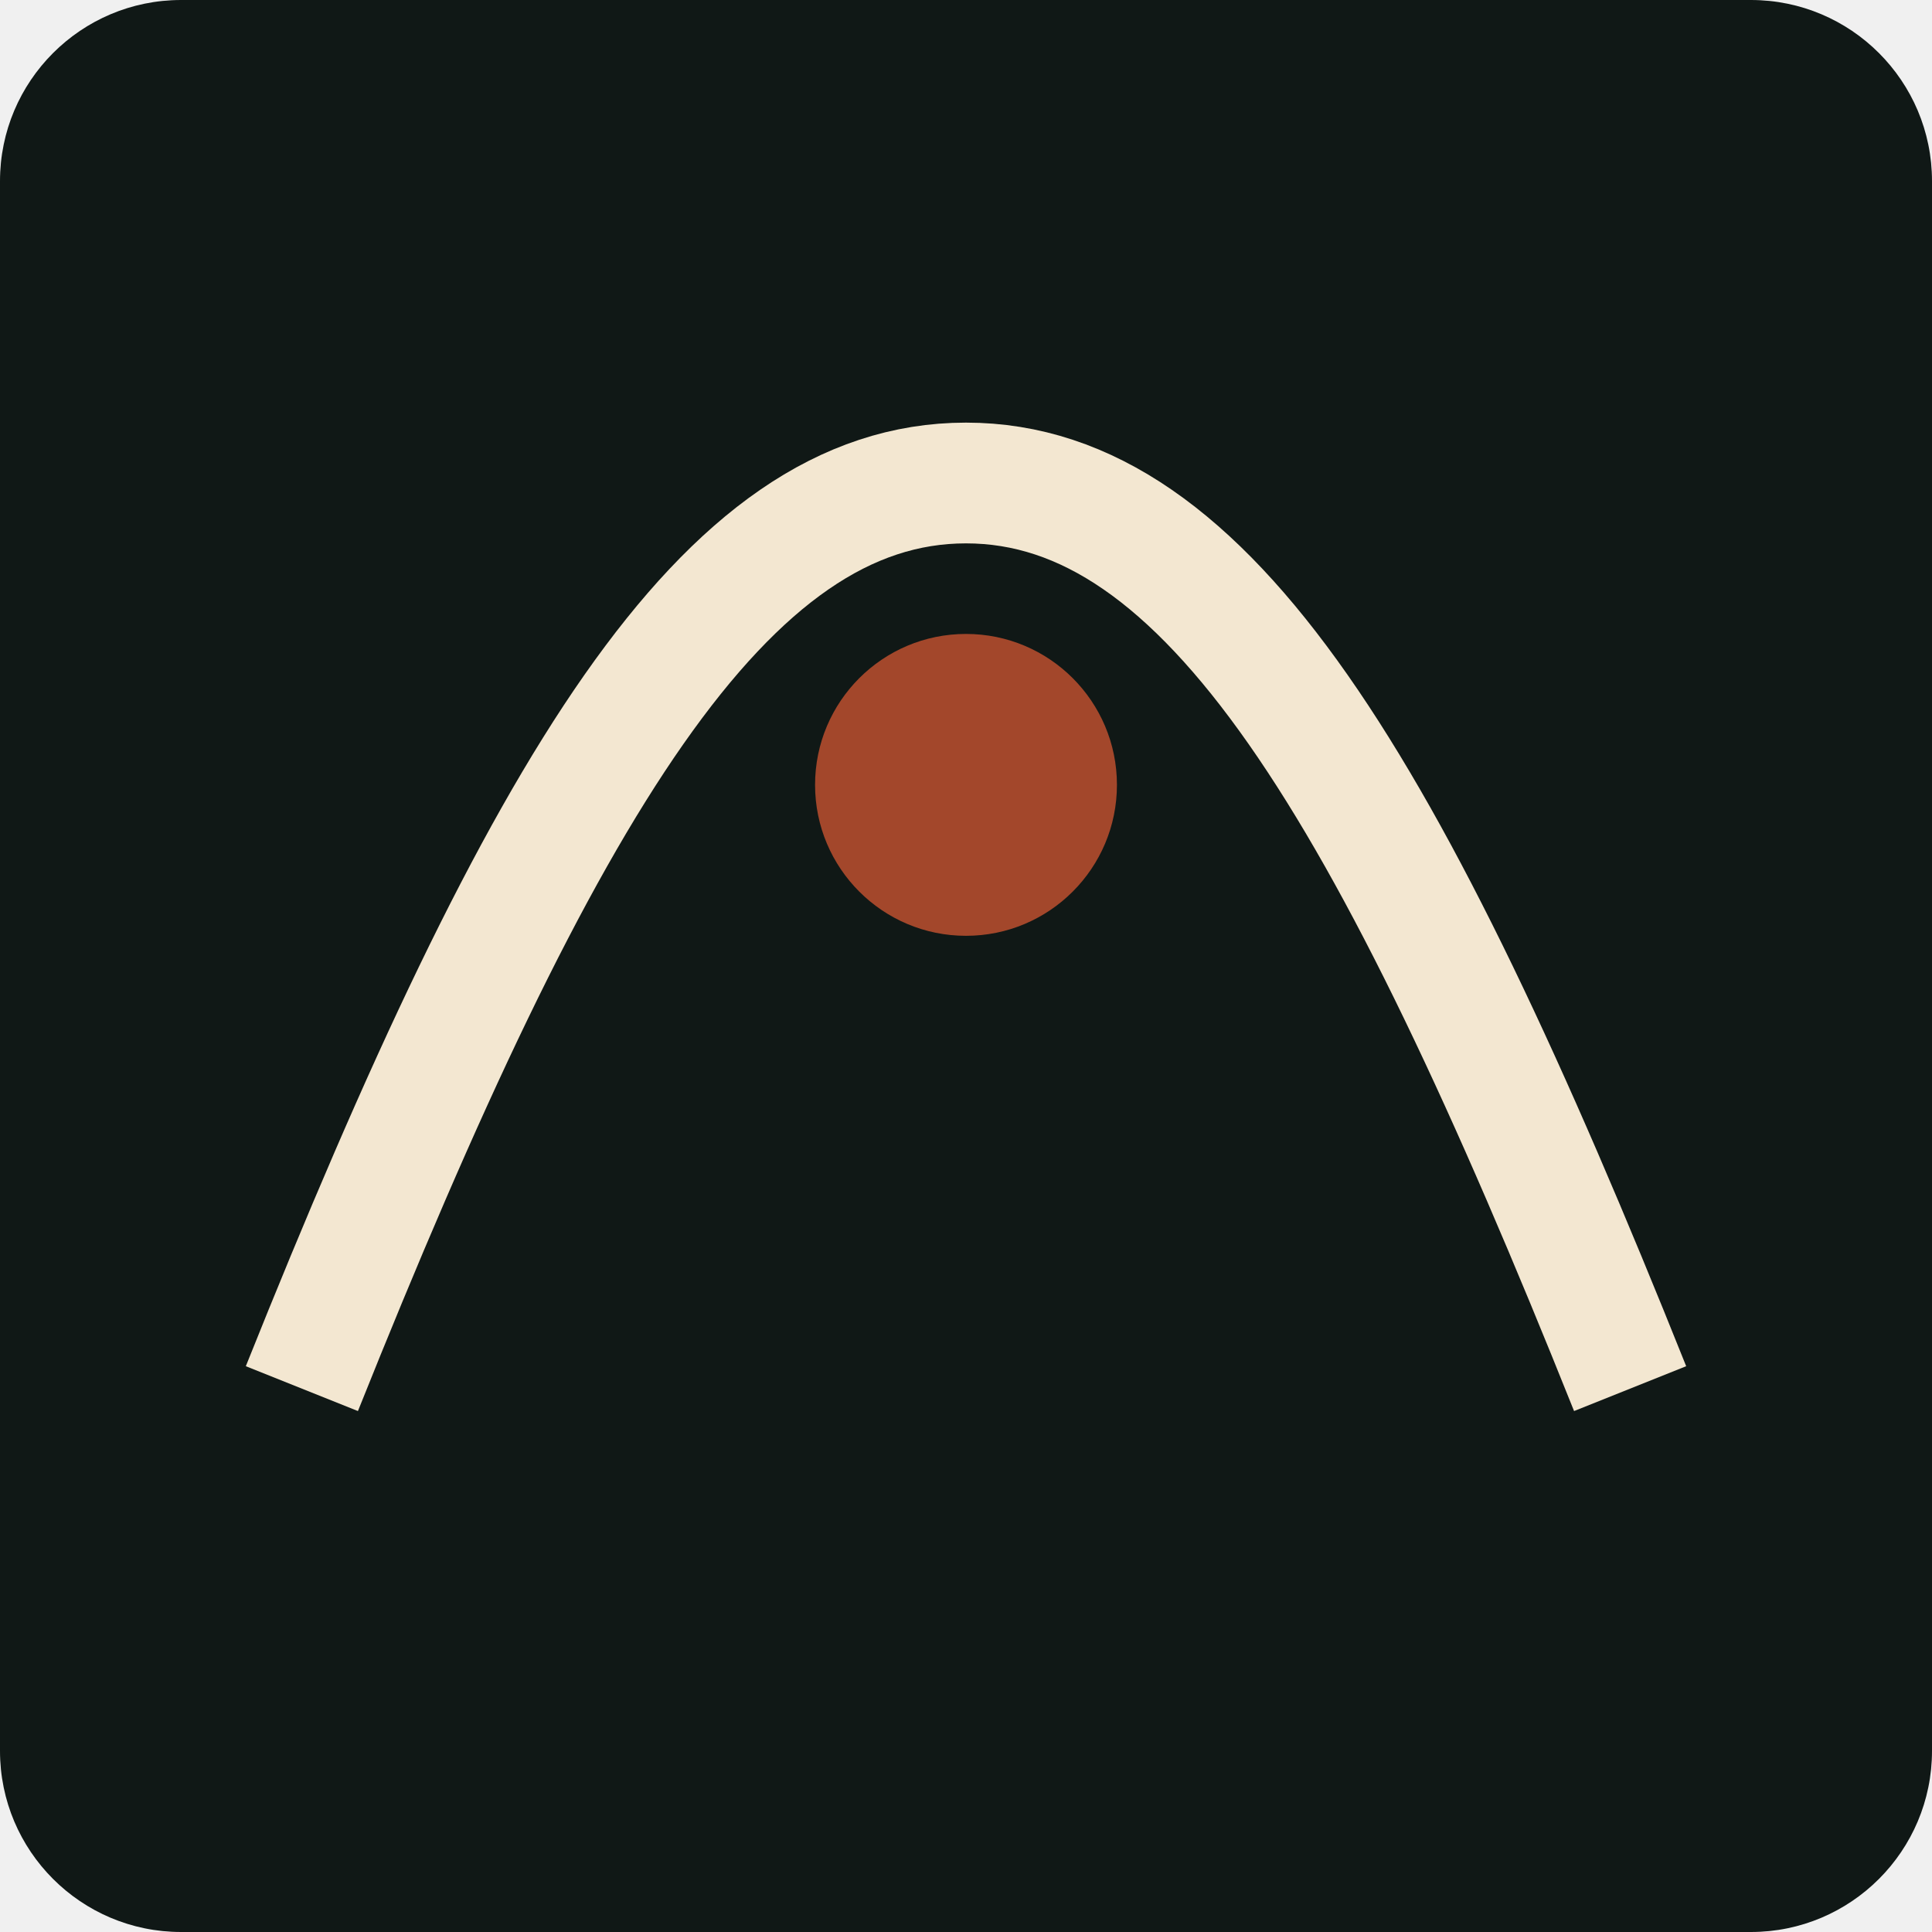
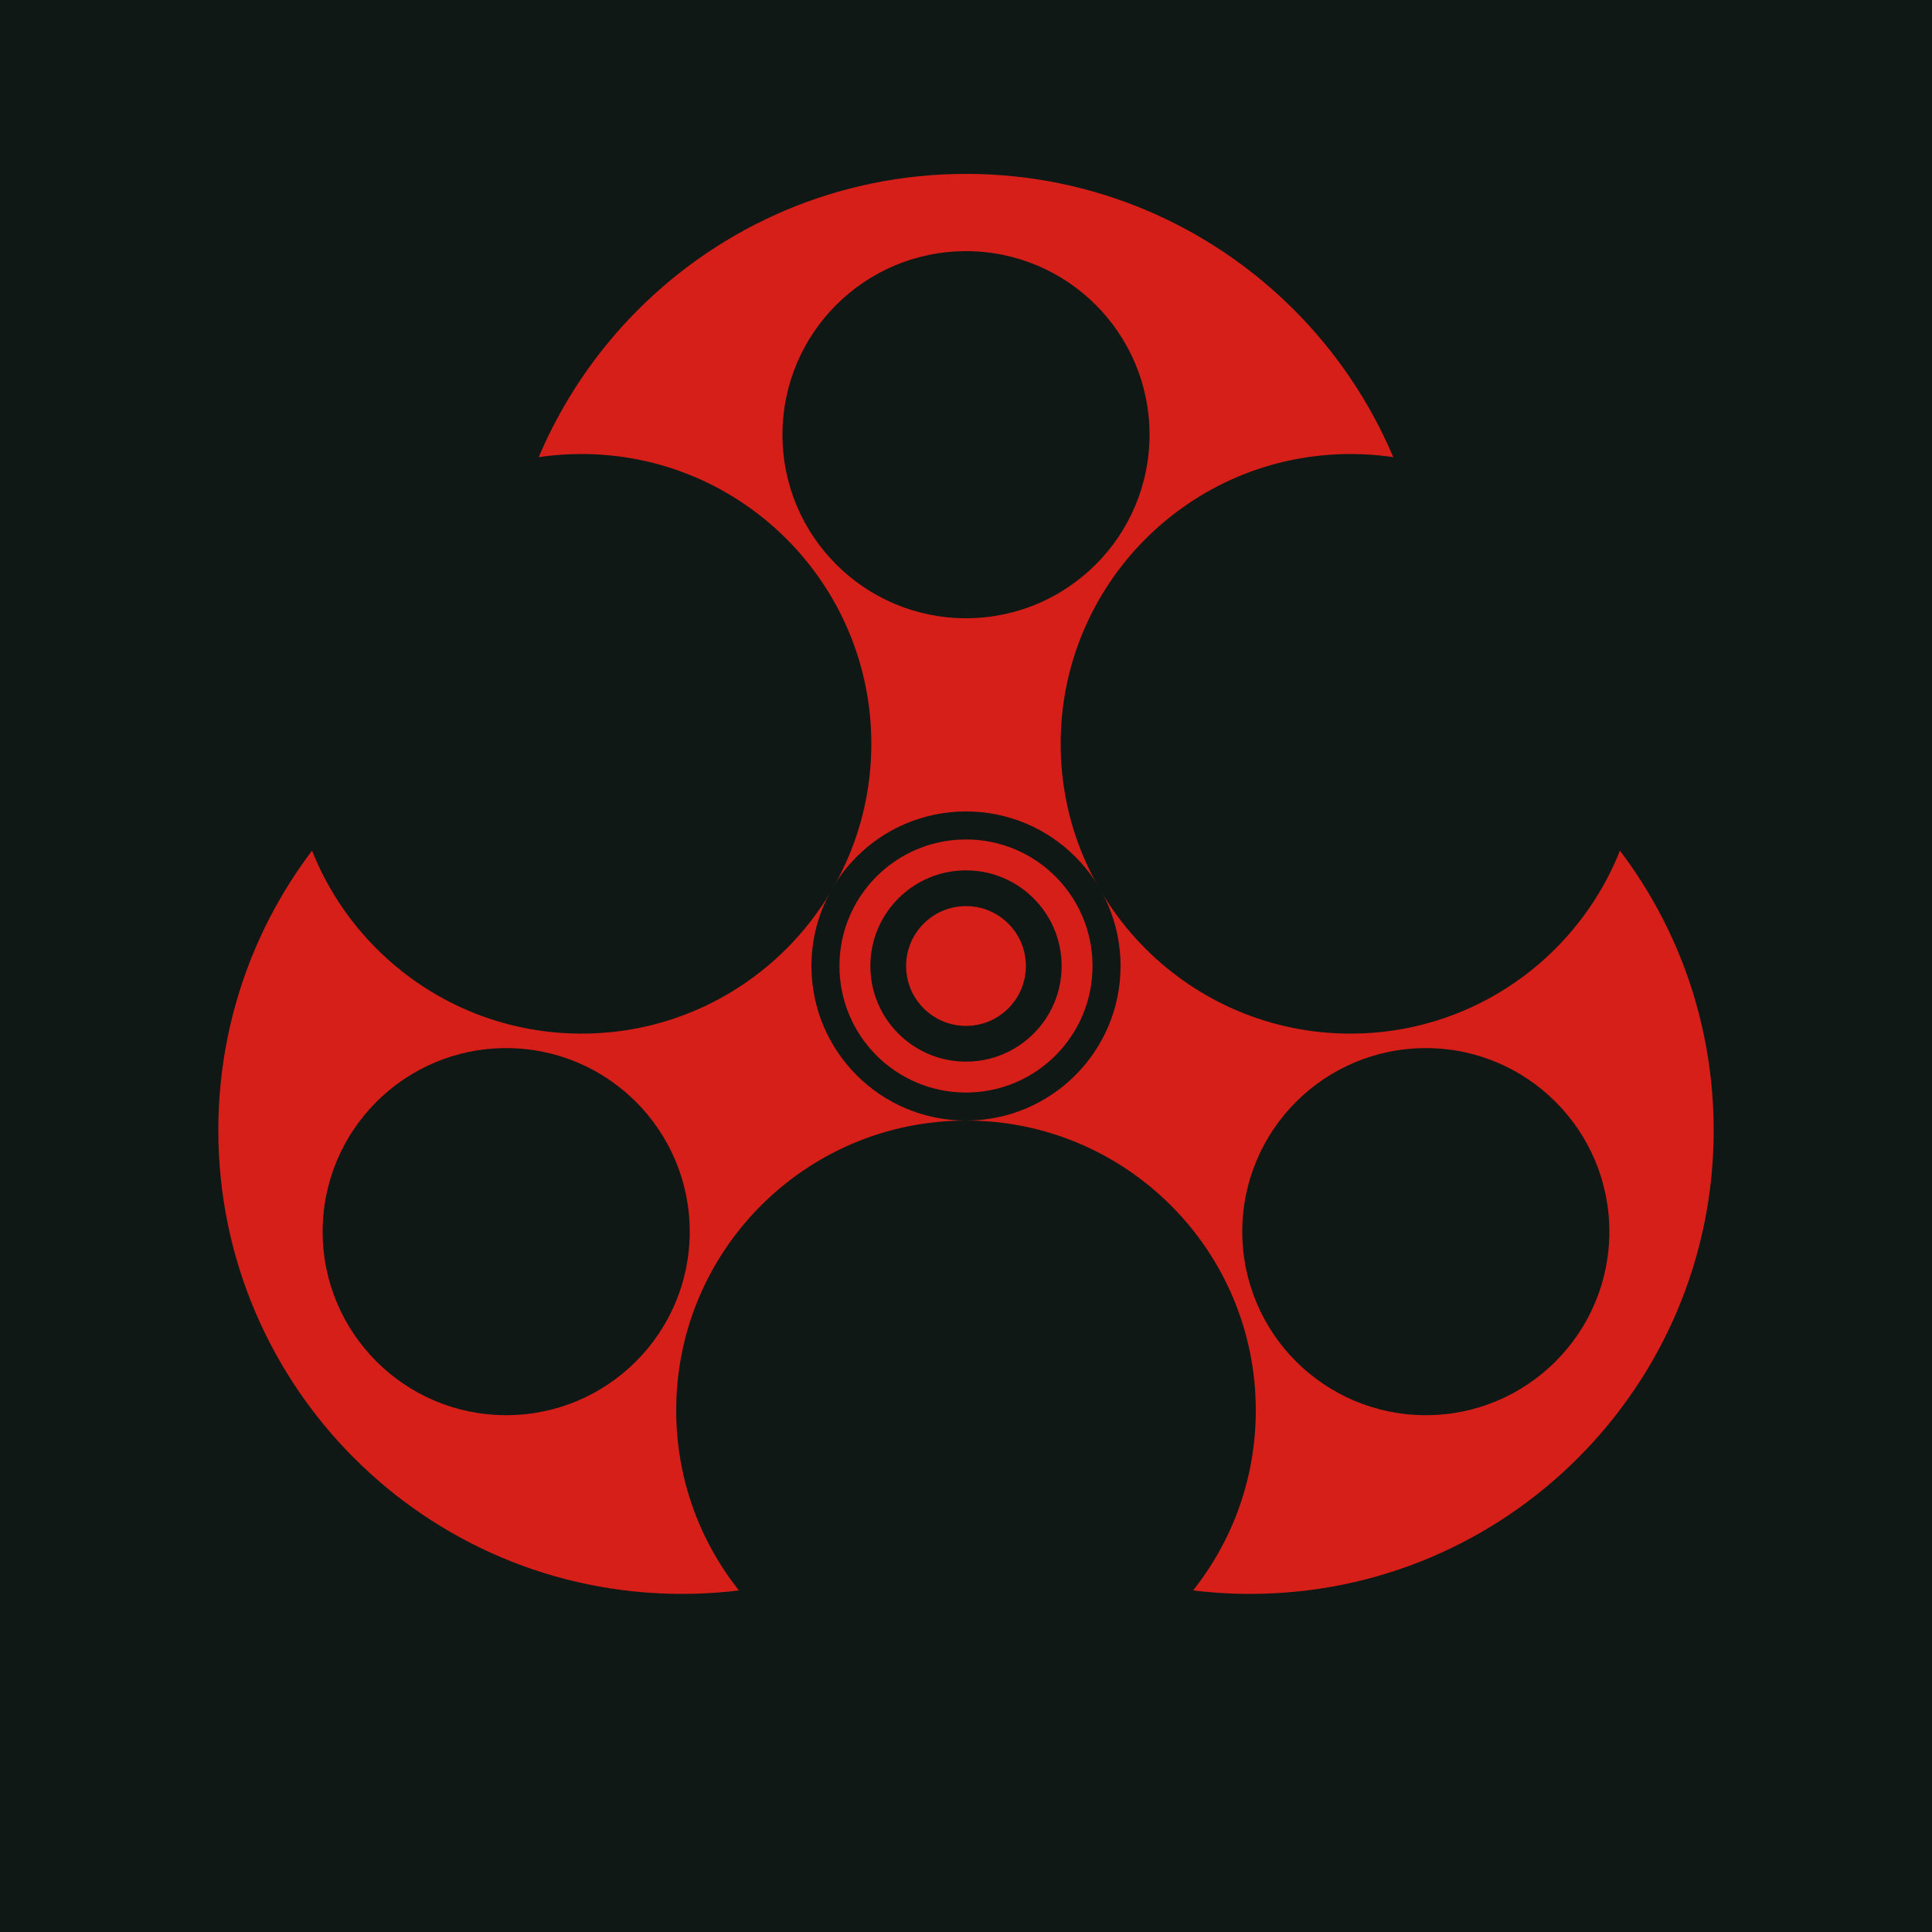
- <svg xmlns="http://www.w3.org/2000/svg" viewBox="0 0 32 32">
-   <rect width="32" height="32" rx="3" fill="#101816" />
-   <path d="M5 23c4-10 7-15 11-15s7 5 11 15" fill="none" stroke="#f3e7d1" stroke-width="2" />
-   <circle cx="16" cy="13" r="2.5" fill="#a3472b" />
+ <svg xmlns="http://www.w3.org/2000/svg" viewBox="-100 -100 200 200">
+   <rect x="-100" y="-100" width="200" height="200" fill="#101816" />
+   <defs>
+     <mask id="sdc-bio">
+       <rect x="-100" y="-100" width="200" height="200" fill="black" />
+       <g fill="white">
+         <circle cx="0" cy="-34" r="48" />
+         <circle cx="29.4" cy="17" r="48" />
+         <circle cx="-29.4" cy="17" r="48" />
+       </g>
+       <g fill="black">
+         <circle cx="0" cy="0" r="16" />
+         <circle cx="0" cy="-55" r="19" />
+         <circle cx="47.6" cy="27.5" r="19" />
+         <circle cx="-47.6" cy="27.5" r="19" />
+         <circle cx="0" cy="46" r="30" />
+         <circle cx="39.8" cy="-23" r="30" />
+         <circle cx="-39.8" cy="-23" r="30" />
+       </g>
+       <circle cx="0" cy="0" r="6.2" fill="white" />
+       <circle cx="0" cy="0" r="11.5" fill="none" stroke="white" stroke-width="3.2" />
+     </mask>
+   </defs>
+   <rect x="-100" y="-100" width="200" height="200" fill="#d61f18" mask="url(#sdc-bio)" />
</svg>
